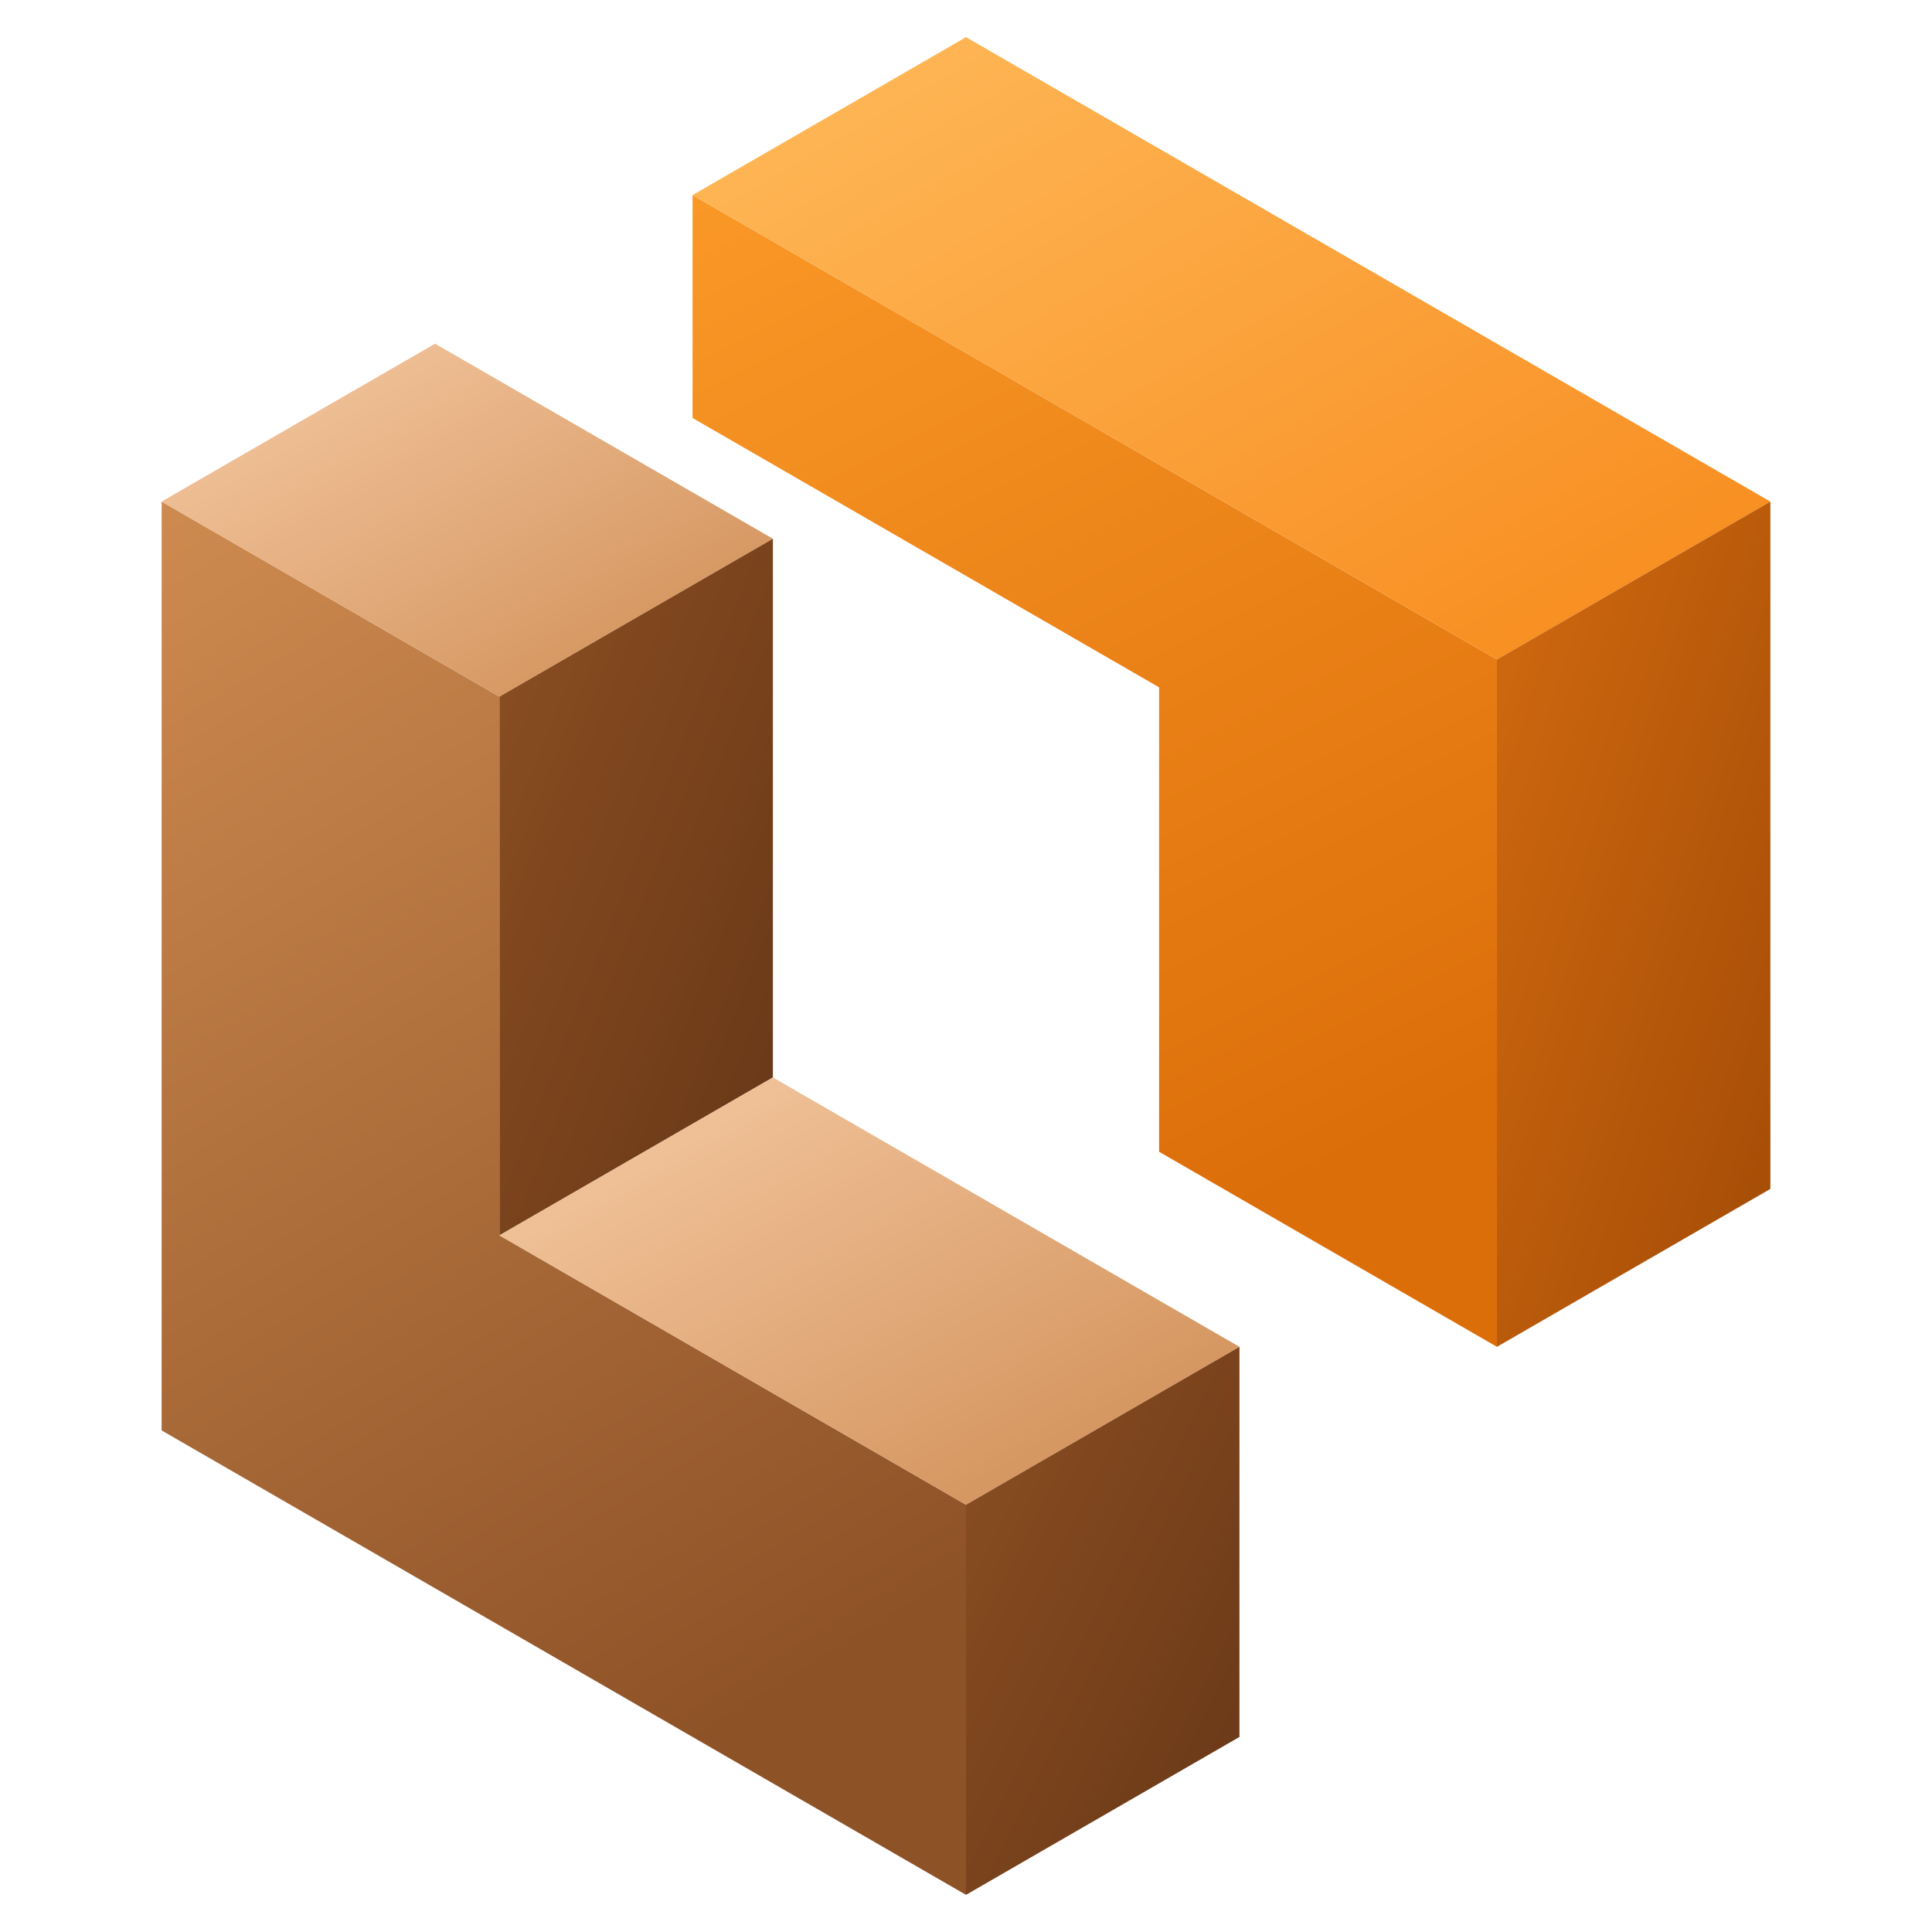
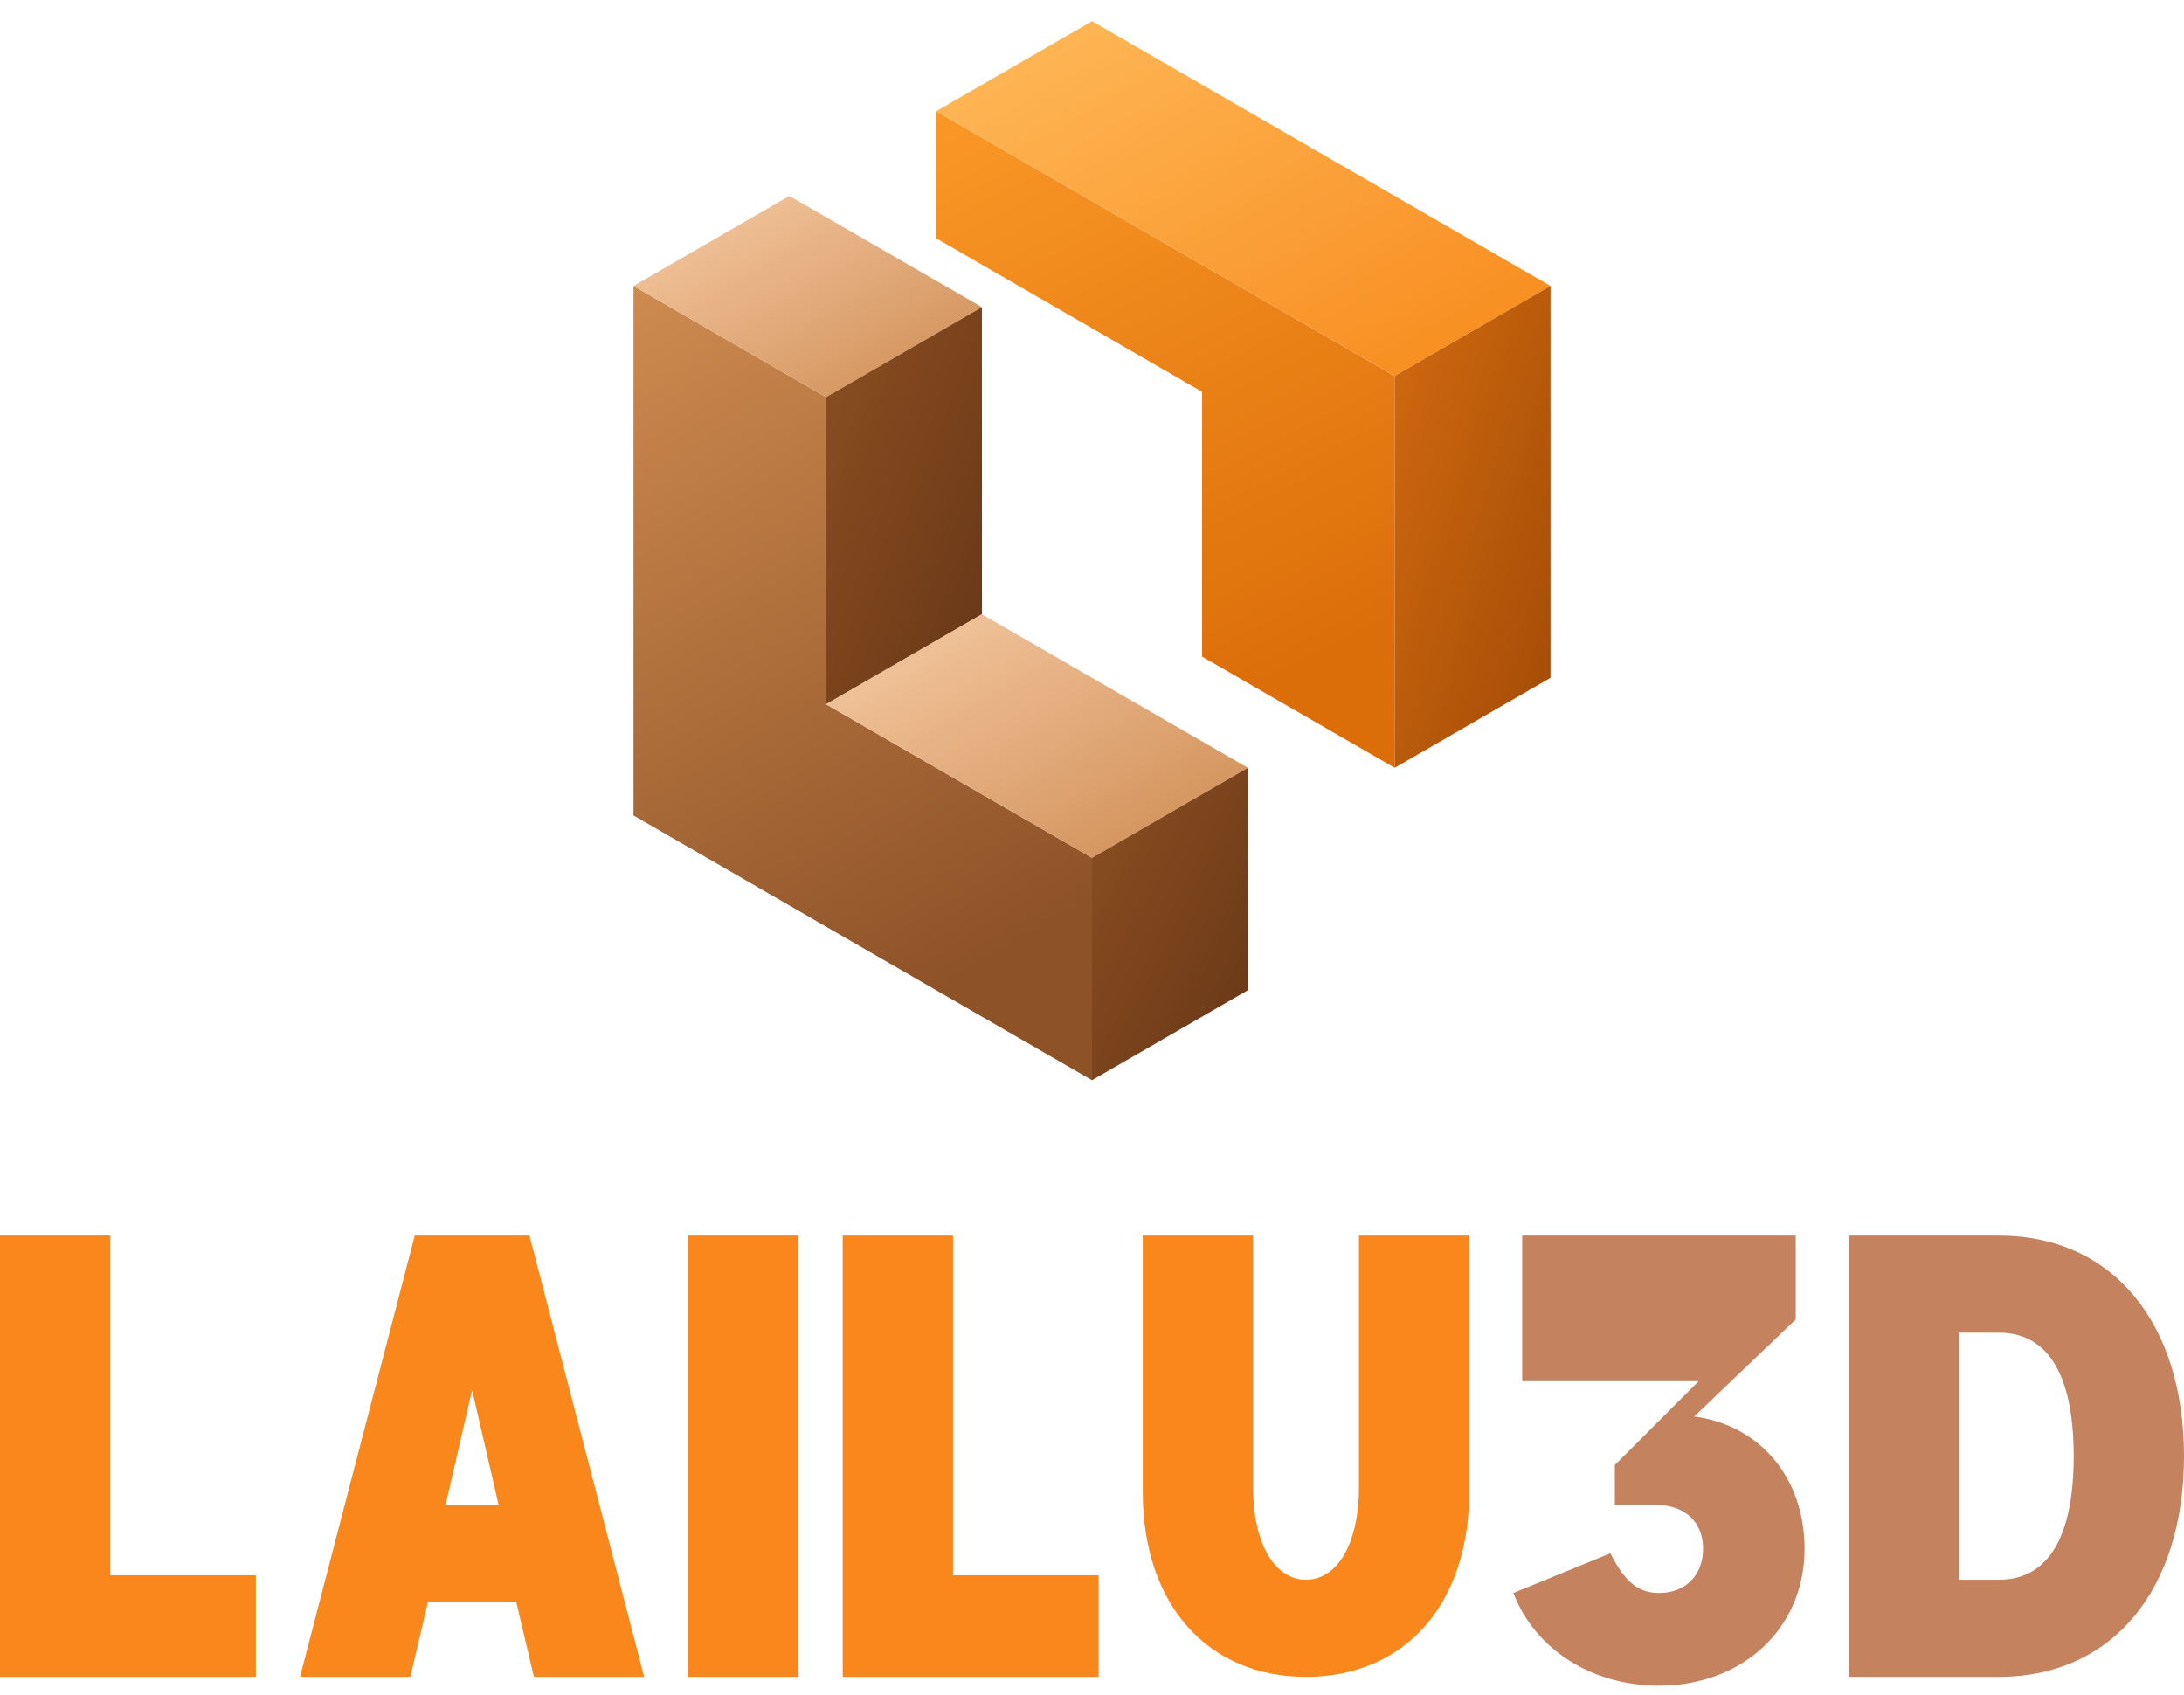
- <svg xmlns="http://www.w3.org/2000/svg" viewBox="0 0 208 208" role="img" aria-label="Lailu3D">
+ <svg xmlns="http://www.w3.org/2000/svg" viewBox="0 0 495 384" role="img" aria-label="Lailu3D">
  <defs>
    <linearGradient id="l3dCuTop" x1="0" y1="0" x2="1" y2="1">
      <stop offset="0" stop-color="#F7CCA6" />
      <stop offset="1" stop-color="#CE8B52" />
    </linearGradient>
    <linearGradient id="l3dCuFront" x1="0" y1="0" x2=".35" y2="1">
      <stop offset="0" stop-color="#CE8B50" />
      <stop offset="1" stop-color="#8E5227" />
    </linearGradient>
    <linearGradient id="l3dCuSide" x1="0" y1="0" x2="1" y2="1">
      <stop offset="0" stop-color="#8C4F22" />
      <stop offset="1" stop-color="#673717" />
    </linearGradient>
    <linearGradient id="l3dOrTop" x1="0" y1="0" x2="1" y2="1">
      <stop offset="0" stop-color="#FFBB5C" />
      <stop offset="1" stop-color="#F7891A" />
    </linearGradient>
    <linearGradient id="l3dOrFront" x1="0" y1="0" x2=".35" y2="1">
      <stop offset="0" stop-color="#FA9827" />
      <stop offset="1" stop-color="#DC6E09" />
    </linearGradient>
    <linearGradient id="l3dOrSide" x1="0" y1="0" x2="1" y2="1">
      <stop offset="0" stop-color="#D26A10" />
      <stop offset="1" stop-color="#A24B06" />
    </linearGradient>
  </defs>
-   <g transform="translate(4 0)">
+   <g transform="translate(127.5 0) scale(1.2)">
    <path fill="url(#l3dCuFront)" d="M13.4 54 49.77 75 49.77 133 100 162 100 204 13.4 154Z" />
    <path fill="url(#l3dCuTop)" d="M13.4 54 49.77 75 79.21 58 42.84 37Z" />
    <path fill="url(#l3dCuSide)" d="M49.77 75 49.77 133 79.21 116 79.21 58Z" />
    <path fill="url(#l3dCuTop)" d="M49.77 133 100 162 129.44 145 79.21 116Z" />
    <path fill="url(#l3dCuSide)" d="M100 162 100 204 129.44 187 129.44 145Z" />
    <path fill="url(#l3dOrFront)" d="M70.56 21 157.16 71 157.16 145 120.79 124 120.79 74 70.56 45Z" />
    <path fill="url(#l3dOrTop)" d="M70.56 21 157.16 71 186.6 54 100 4Z" />
    <path fill="url(#l3dOrSide)" d="M157.16 71 157.16 145 186.6 128 186.6 54Z" />
  </g>
+   <g transform="translate(0 280)">
+     <g fill="#F9871C">
+       <path d="M0 0h25v77h33v23H0z" />
+       <path fill-rule="evenodd" d="M94 0h26l26 100h-25l-4-17h-20l-4 17H68zm7 61h12l-6-26z" />
+       <path d="M156 0h25v100h-25z" />
+       <path d="M191 0h25v77h33v23h-58z" />
+       <path d="M259 0h25v57c0 13 5 21 12 21s12-8 12-21V0h25v58c0 26-15 42-37 42s-37-16-37-42z" />
+     </g>
+     <g fill="#C4825F">
+       <path d="M345 0h62v19l-23 22c15 2 25 14 25 30 0 18-14 31-33 31-15 0-28-8-33-21l22-9c3 6 6 9 11 9 6 0 10-4 10-10s-4-10-11-10h-9V52l19-19h-40z" />
+       <path fill-rule="evenodd" d="M419 0h34c26 0 42 20 42 50s-16 50-42 50h-34zm25 22v56h9c12 0 17-11 17-28s-5-28-17-28z" />
+     </g>
+   </g>
</svg>
